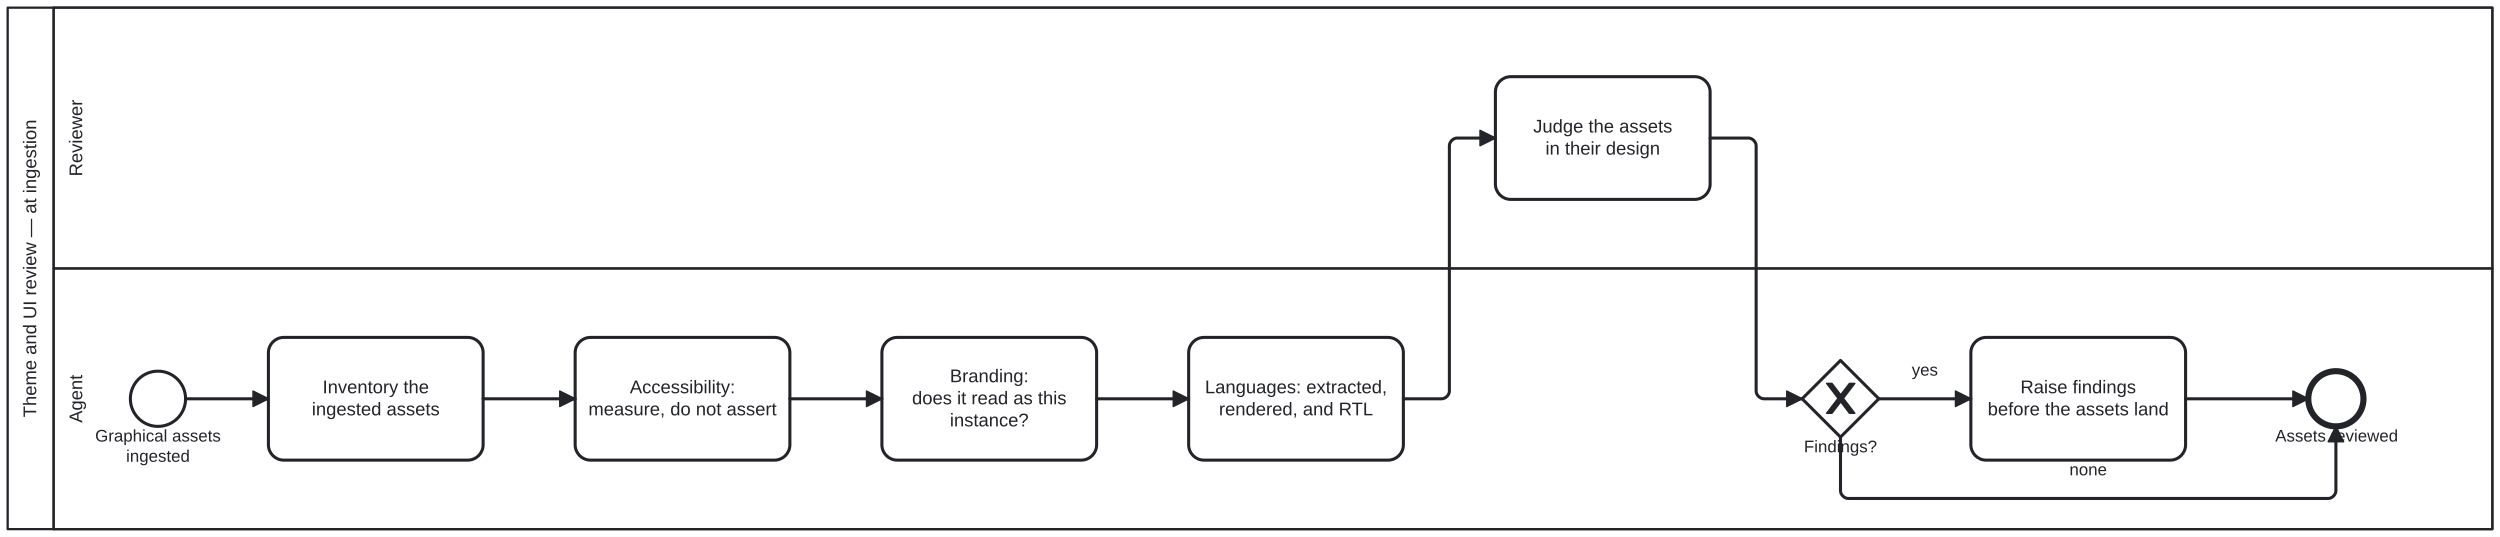
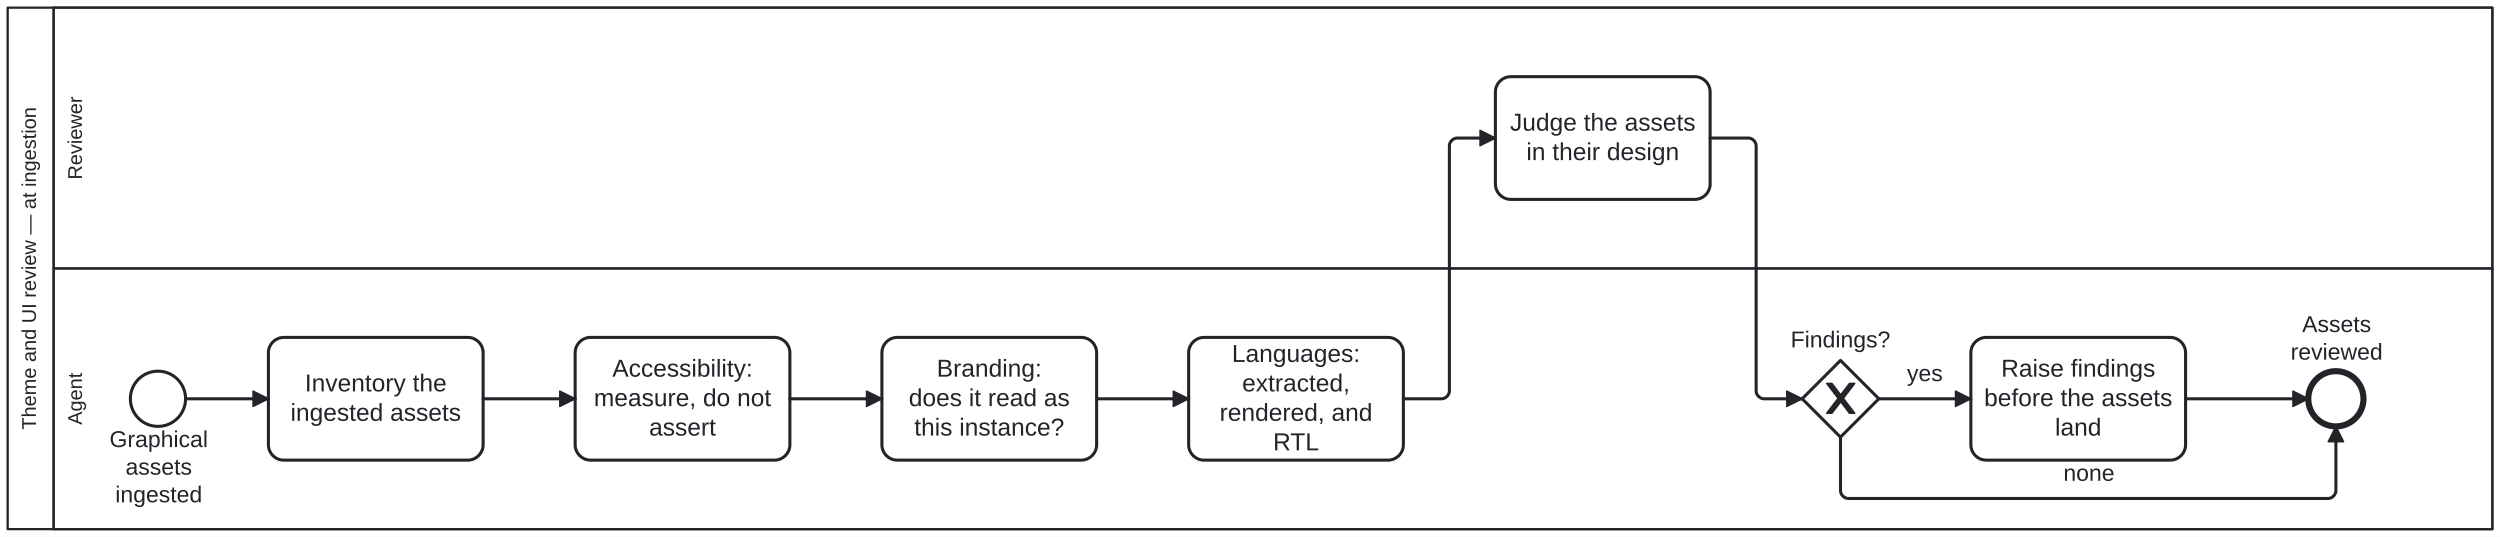
<svg xmlns="http://www.w3.org/2000/svg" width="100%" style="max-width:100%;height:auto" viewBox="155 75 1630 350" version="1.1">
  <rect x="155" y="75" width="1630" height="350" fill="#ffffff" />
  <g class="djs-group">
    <g class="djs-element djs-shape" data-element-id="Participant_Process_ThemeUIReview" style="display: block;" transform="matrix(1 0 0 1 160 80)">
      <g class="djs-visual">
        <rect x="0" y="0" width="1620" height="340" rx="0" ry="0" style="stroke-linecap: round; stroke-linejoin: round; stroke: rgb(34, 36, 42); stroke-width: 1.5px; fill: white; fill-opacity: 0.95;" />
        <path style="fill: none; stroke-linecap: round; stroke-linejoin: round; stroke: rgb(34, 36, 42); stroke-width: 1.5px;" d="M30,0L30,340" />
-         <text lineHeight="1.2" class="djs-label" style="font-family: Arial, sans-serif; font-size: 12px; font-weight: normal; fill: rgb(34, 36, 42);" transform="matrix(-1.83697e-16 -1 1 -1.83697e-16 0 340)">
-           <tspan x="72.954" y="18.6">Theme and UI review — at ingestion</tspan>
+         <text lineHeight="1.05" class="djs-label" transform="matrix(-1.83697e-16 -1 1 -1.83697e-16 0 340)" style="font-family: Arial, sans-serif; font-size: 13px; font-weight: normal; fill: rgb(34, 36, 42);">
+           <tspan x="64.867" y="18.413">Theme and UI review — at ingestion</tspan>
        </text>
      </g>
      <rect class="djs-hit djs-hit-all" x="0" y="0" width="1620" height="340" style="fill: none; stroke-opacity: 0; stroke: white; stroke-width: 15px;" />
    </g>
    <g class="djs-children">
      <g class="djs-group">
        <g class="djs-element djs-shape" data-element-id="Lane_Agent" style="display: block;" transform="matrix(1 0 0 1 190 250)">
          <g class="djs-visual">
            <rect x="0" y="0" width="1590" height="170" rx="0" ry="0" style="stroke-linecap: round; stroke-linejoin: round; stroke: rgb(34, 36, 42); stroke-width: 1.5px; fill: white; fill-opacity: 0.25;" />
-             <text lineHeight="1.2" class="djs-label" style="font-family: Arial, sans-serif; font-size: 12px; font-weight: normal; fill: rgb(34, 36, 42);" transform="matrix(-1.83697e-16 -1 1 -1.83697e-16 0 170)">
-               <tspan x="69.32" y="18.6">Agent</tspan>
+             <text lineHeight="1.05" class="djs-label" transform="matrix(-1.83697e-16 -1 1 -1.83697e-16 0 170)" style="font-family: Arial, sans-serif; font-size: 13px; font-weight: normal; fill: rgb(34, 36, 42);">
+               <tspan x="68.014" y="18.413">Agent</tspan>
            </text>
          </g>
          <rect class="djs-hit djs-hit-all" x="0" y="0" width="1590" height="170" style="fill: none; stroke-opacity: 0; stroke: white; stroke-width: 15px;" />
        </g>
      </g>
      <g class="djs-group">
        <g class="djs-element djs-shape" data-element-id="Lane_Reviewer" style="display: block;" transform="matrix(1 0 0 1 190 80)">
          <g class="djs-visual">
            <rect x="0" y="0" width="1590" height="170" rx="0" ry="0" style="stroke-linecap: round; stroke-linejoin: round; stroke: rgb(34, 36, 42); stroke-width: 1.5px; fill: white; fill-opacity: 0.25;" />
-             <text lineHeight="1.2" class="djs-label" style="font-family: Arial, sans-serif; font-size: 12px; font-weight: normal; fill: rgb(34, 36, 42);" transform="matrix(-1.83697e-16 -1 1 -1.83697e-16 0 170)">
-               <tspan x="59.992" y="18.6">Reviewer</tspan>
+             <text lineHeight="1.05" class="djs-label" transform="matrix(-1.83697e-16 -1 1 -1.83697e-16 0 170)" style="font-family: Arial, sans-serif; font-size: 13px; font-weight: normal; fill: rgb(34, 36, 42);">
+               <tspan x="57.908" y="18.413">Reviewer</tspan>
            </text>
          </g>
          <rect class="djs-hit djs-hit-all" x="0" y="0" width="1590" height="170" style="fill: none; stroke-opacity: 0; stroke: white; stroke-width: 15px;" />
        </g>
      </g>
      <g class="djs-group">
        <g class="djs-element djs-shape" data-element-id="Start_TUR" style="display: block;" transform="matrix(1 0 0 1 240 317)">
          <g class="djs-visual">
            <circle cx="18" cy="18" r="18" style="stroke-linecap: round; stroke-linejoin: round; stroke: rgb(34, 36, 42); stroke-width: 2px; fill: white; fill-opacity: 0.95;" />
          </g>
          <rect class="djs-hit djs-hit-all" x="0" y="0" width="36" height="36" style="fill: none; stroke-opacity: 0; stroke: white; stroke-width: 15px;" />
        </g>
      </g>
      <g class="djs-group">
-         <g class="djs-element djs-shape" data-element-id="Start_TUR_label" style="display: block;" transform="matrix(1 0 0 1 217 353)">
-           <g class="djs-visual">
-             <text lineHeight="1.2" class="djs-label" style="font-family: Arial, sans-serif; font-size: 11px; font-weight: normal; fill: rgb(34, 36, 42);">
-               <tspan x="0.037" y="9.9">Graphical assets</tspan>
-               <tspan x="20.206" y="23.1">ingested</tspan>
-             </text>
-           </g>
-           <rect class="djs-hit djs-hit-all" x="0" y="0" width="82" height="27" style="fill: none; stroke-opacity: 0; stroke: white; stroke-width: 15px;" />
+         <g class="djs-element djs-shape" data-element-id="Start_TUR_label" style="display: block;" transform="matrix(1 0 0 1 226 353)">
+           <g class="djs-visual">
+             <text lineHeight="1.2" class="djs-label" style="font-family: Arial, sans-serif; font-size: 15px; font-weight: normal; fill: rgb(34, 36, 42);">
+               <tspan x="0.402" y="13.5">Graphical</tspan>
+               <tspan x="10.824" y="31.5">assets</tspan>
+               <tspan x="4.144" y="49.5">ingested</tspan>
+             </text>
+           </g>
+           <rect class="djs-hit djs-hit-all" x="0" y="0" width="65" height="54" style="fill: none; stroke-opacity: 0; stroke: white; stroke-width: 15px;" />
        </g>
      </g>
      <g class="djs-group">
        <g class="djs-element djs-shape" data-element-id="A_Inventory" style="display: block;" transform="matrix(1 0 0 1 330 295)">
          <g class="djs-visual">
            <rect x="0" y="0" width="140" height="80" rx="10" ry="10" style="stroke-linecap: round; stroke-linejoin: round; stroke: rgb(34, 36, 42); stroke-width: 2px; fill: white; fill-opacity: 0.95;" />
-             <text lineHeight="1.2" class="djs-label" style="font-family: Arial, sans-serif; font-size: 12px; font-weight: normal; fill: rgb(34, 36, 42);">
-               <tspan x="35.312" y="36.4">Inventory the</tspan>
-               <tspan x="28.308" y="50.8">ingested assets</tspan>
+             <text lineHeight="1.2" class="djs-label" style="font-family: Arial, sans-serif; font-size: 16px; font-weight: normal; fill: rgb(34, 36, 42);">
+               <tspan x="23.75" y="35.2">Inventory the</tspan>
+               <tspan x="14.41" y="54.4">ingested assets</tspan>
            </text>
          </g>
          <rect class="djs-hit djs-hit-all" x="0" y="0" width="140" height="80" style="fill: none; stroke-opacity: 0; stroke: white; stroke-width: 15px;" />
        </g>
      </g>
      <g class="djs-group">
        <g class="djs-element djs-shape" data-element-id="A_Accessibility" style="display: block;" transform="matrix(1 0 0 1 530 295)">
          <g class="djs-visual">
            <rect x="0" y="0" width="140" height="80" rx="10" ry="10" style="stroke-linecap: round; stroke-linejoin: round; stroke: rgb(34, 36, 42); stroke-width: 2px; fill: white; fill-opacity: 0.95;" />
-             <text lineHeight="1.2" class="djs-label" style="font-family: Arial, sans-serif; font-size: 12px; font-weight: normal; fill: rgb(34, 36, 42);">
-               <tspan x="35.658" y="36.4">Accessibility:</tspan>
-               <tspan x="8.635" y="50.8">measure, do not assert</tspan>
+             <text lineHeight="1.2" class="djs-label" style="font-family: Arial, sans-serif; font-size: 16px; font-weight: normal; fill: rgb(34, 36, 42);">
+               <tspan x="24.211" y="25.6">Accessibility:</tspan>
+               <tspan x="12.188" y="44.8">measure, do not </tspan>
+               <tspan x="48.215" y="64">assert</tspan>
            </text>
          </g>
          <rect class="djs-hit djs-hit-all" x="0" y="0" width="140" height="80" style="fill: none; stroke-opacity: 0; stroke: white; stroke-width: 15px;" />
        </g>
      </g>
      <g class="djs-group">
        <g class="djs-element djs-shape" data-element-id="A_Branding" style="display: block;" transform="matrix(1 0 0 1 730 295)">
          <g class="djs-visual">
            <rect x="0" y="0" width="140" height="80" rx="10" ry="10" style="stroke-linecap: round; stroke-linejoin: round; stroke: rgb(34, 36, 42); stroke-width: 2px; fill: white; fill-opacity: 0.95;" />
-             <text lineHeight="1.2" class="djs-label" style="font-family: Arial, sans-serif; font-size: 12px; font-weight: normal; fill: rgb(34, 36, 42);">
-               <tspan x="44.315" y="29.2">Branding:</tspan>
-               <tspan x="19.639" y="43.6">does it read as this </tspan>
-               <tspan x="44.315" y="58">instance?</tspan>
+             <text lineHeight="1.2" class="djs-label" style="font-family: Arial, sans-serif; font-size: 16px; font-weight: normal; fill: rgb(34, 36, 42);">
+               <tspan x="35.754" y="25.6">Branding:</tspan>
+               <tspan x="17.523" y="44.8">does it read as </tspan>
+               <tspan x="21.082" y="64">this instance?</tspan>
            </text>
          </g>
          <rect class="djs-hit djs-hit-all" x="0" y="0" width="140" height="80" style="fill: none; stroke-opacity: 0; stroke: white; stroke-width: 15px;" />
        </g>
      </g>
      <g class="djs-group">
        <g class="djs-element djs-shape" data-element-id="A_Locales" style="display: block;" transform="matrix(1 0 0 1 930 295)">
          <g class="djs-visual">
            <rect x="0" y="0" width="140" height="80" rx="10" ry="10" style="stroke-linecap: round; stroke-linejoin: round; stroke: rgb(34, 36, 42); stroke-width: 2px; fill: white; fill-opacity: 0.95;" />
-             <text lineHeight="1.2" class="djs-label" style="font-family: Arial, sans-serif; font-size: 12px; font-weight: normal; fill: rgb(34, 36, 42);">
-               <tspan x="10.624" y="36.4">Languages: extracted,</tspan>
-               <tspan x="19.744" y="50.8">rendered, and RTL</tspan>
+             <text lineHeight="1.2" class="djs-label" style="font-family: Arial, sans-serif; font-size: 16px; font-weight: normal; fill: rgb(34, 36, 42);">
+               <tspan x="28.184" y="16">Languages: </tspan>
+               <tspan x="34.871" y="35.2">extracted,</tspan>
+               <tspan x="20.184" y="54.4">rendered, and </tspan>
+               <tspan x="55.031" y="73.6">RTL</tspan>
            </text>
          </g>
          <rect class="djs-hit djs-hit-all" x="0" y="0" width="140" height="80" style="fill: none; stroke-opacity: 0; stroke: white; stroke-width: 15px;" />
        </g>
      </g>
      <g class="djs-group">
        <g class="djs-element djs-shape" data-element-id="R_Judge" style="display: block;" transform="matrix(1 0 0 1 1130 125)">
          <g class="djs-visual">
            <rect x="0" y="0" width="140" height="80" rx="10" ry="10" style="stroke-linecap: round; stroke-linejoin: round; stroke: rgb(34, 36, 42); stroke-width: 2px; fill: white; fill-opacity: 0.95;" />
-             <text lineHeight="1.2" class="djs-label" style="font-family: Arial, sans-serif; font-size: 12px; font-weight: normal; fill: rgb(34, 36, 42);">
-               <tspan x="24.637" y="36.4">Judge the assets</tspan>
-               <tspan x="32.644" y="50.8">in their design</tspan>
+             <text lineHeight="1.2" class="djs-label" style="font-family: Arial, sans-serif; font-size: 16px; font-weight: normal; fill: rgb(34, 36, 42);">
+               <tspan x="9.516" y="35.2">Judge the assets</tspan>
+               <tspan x="20.191" y="54.4">in their design</tspan>
            </text>
          </g>
          <rect class="djs-hit djs-hit-all" x="0" y="0" width="140" height="80" style="fill: none; stroke-opacity: 0; stroke: white; stroke-width: 15px;" />
        </g>
      </g>
      <g class="djs-group">
        <g class="djs-element djs-shape" data-element-id="GW_Findings" style="display: block;" transform="matrix(1 0 0 1 1330 310)">
          <g class="djs-visual">
            <polygon points="25,0 50,25 25,50 0,25" style="stroke-linecap: round; stroke-linejoin: round; stroke: rgb(34, 36, 42); stroke-width: 2px; fill: white; fill-opacity: 0.95;" />
            <path d="m 16,15 7.429,9.714 -7.429,9.714 3.429,0 5.714,-7.464 5.714,7.464 3.429,0 -7.429,-9.714 7.429,-9.714 -3.429,0 -5.714,7.464 -5.714,-7.464 -3.429,0 z" style="fill: rgb(34, 36, 42); stroke-linecap: round; stroke-linejoin: round; stroke: rgb(34, 36, 42); stroke-width: 1px;" />
          </g>
          <rect class="djs-hit djs-hit-all" x="0" y="0" width="50" height="50" style="fill: none; stroke-opacity: 0; stroke: white; stroke-width: 15px;" />
        </g>
      </g>
      <g class="djs-group">
-         <g class="djs-element djs-shape" data-element-id="GW_Findings_label" style="display: block;" transform="matrix(1 0 0 1 1331 360)">
-           <g class="djs-visual">
-             <text lineHeight="1.2" class="djs-label" style="font-family: Arial, sans-serif; font-size: 11px; font-weight: normal; fill: rgb(34, 36, 42);">
-               <tspan x="0.152" y="9.9">Findings?</tspan>
-             </text>
-           </g>
-           <rect class="djs-hit djs-hit-all" x="0" y="0" width="48" height="14" style="fill: none; stroke-opacity: 0; stroke: white; stroke-width: 15px;" />
+         <g class="djs-element djs-shape" data-element-id="GW_Findings_label" style="display: block;" transform="matrix(1 0 0 1 1322 288)">
+           <g class="djs-visual">
+             <text lineHeight="1.2" class="djs-label" style="font-family: Arial, sans-serif; font-size: 15px; font-weight: normal; fill: rgb(34, 36, 42);">
+               <tspan x="0.48" y="13.5">Findings?</tspan>
+             </text>
+           </g>
+           <rect class="djs-hit djs-hit-all" x="0" y="0" width="66" height="18" style="fill: none; stroke-opacity: 0; stroke: white; stroke-width: 15px;" />
        </g>
      </g>
      <g class="djs-group">
        <g class="djs-element djs-shape" data-element-id="A_RaiseFindings" style="display: block;" transform="matrix(1 0 0 1 1440 295)">
          <g class="djs-visual">
            <rect x="0" y="0" width="140" height="80" rx="10" ry="10" style="stroke-linecap: round; stroke-linejoin: round; stroke: rgb(34, 36, 42); stroke-width: 2px; fill: white; fill-opacity: 0.95;" />
-             <text lineHeight="1.2" class="djs-label" style="font-family: Arial, sans-serif; font-size: 12px; font-weight: normal; fill: rgb(34, 36, 42);">
-               <tspan x="32.312" y="36.4">Raise findings</tspan>
-               <tspan x="10.961" y="50.8">before the assets land</tspan>
+             <text lineHeight="1.2" class="djs-label" style="font-family: Arial, sans-serif; font-size: 16px; font-weight: normal; fill: rgb(34, 36, 42);">
+               <tspan x="19.75" y="25.6">Raise findings</tspan>
+               <tspan x="8.629" y="44.8">before the assets</tspan>
+               <tspan x="54.875" y="64">land</tspan>
            </text>
          </g>
          <rect class="djs-hit djs-hit-all" x="0" y="0" width="140" height="80" style="fill: none; stroke-opacity: 0; stroke: white; stroke-width: 15px;" />
        </g>
      </g>
      <g class="djs-group">
        <g class="djs-element djs-shape" data-element-id="End_TUR" style="display: block;" transform="matrix(1 0 0 1 1660 317)">
          <g class="djs-visual">
            <circle cx="18" cy="18" r="18" style="stroke-linecap: round; stroke-linejoin: round; stroke: rgb(34, 36, 42); stroke-width: 4px; fill: white; fill-opacity: 0.95;" />
          </g>
          <rect class="djs-hit djs-hit-all" x="0" y="0" width="36" height="36" style="fill: none; stroke-opacity: 0; stroke: white; stroke-width: 15px;" />
        </g>
      </g>
      <g class="djs-group">
-         <g class="djs-element djs-shape" data-element-id="End_TUR_label" style="display: block;" transform="matrix(1 0 0 1 1638 353)">
-           <g class="djs-visual">
-             <text lineHeight="1.2" class="djs-label" style="font-family: Arial, sans-serif; font-size: 11px; font-weight: normal; fill: rgb(34, 36, 42);">
-               <tspan x="0.456" y="9.9">Assets reviewed</tspan>
-             </text>
-           </g>
-           <rect class="djs-hit djs-hit-all" x="0" y="0" width="81" height="14" style="fill: none; stroke-opacity: 0; stroke: white; stroke-width: 15px;" />
+         <g class="djs-element djs-shape" data-element-id="End_TUR_label" style="display: block;" transform="matrix(1 0 0 1 1648 278)">
+           <g class="djs-visual">
+             <text lineHeight="1.2" class="djs-label" style="font-family: Arial, sans-serif; font-size: 15px; font-weight: normal; fill: rgb(34, 36, 42);">
+               <tspan x="7.993" y="13.5">Assets </tspan>
+               <tspan x="0.485" y="31.5">reviewed</tspan>
+             </text>
+           </g>
+           <rect class="djs-hit djs-hit-all" x="0" y="0" width="61" height="36" style="fill: none; stroke-opacity: 0; stroke: white; stroke-width: 15px;" />
        </g>
      </g>
      <g class="djs-group">
        <g class="djs-element djs-connection" data-element-id="SF_TUR_1" style="display: block;">
          <g class="djs-visual">
            <defs>
              <marker id="folio-marker-1" viewBox="0 0 20 20" refX="11" refY="10" markerWidth="10" markerHeight="10" orient="auto">
                <path d="M 1 5 L 11 10 L 1 15 Z" style="stroke-linecap: round; stroke-linejoin: round; stroke: rgb(34, 36, 42); stroke-width: 1px; fill: rgb(34, 36, 42);" />
              </marker>
            </defs>
            <path data-corner-radius="5" style="fill: none; stroke-linecap: round; stroke-linejoin: round; stroke: rgb(34, 36, 42); stroke-width: 2px; marker-end: url('#folio-marker-1');" d="M276,335L330,335" />
          </g>
          <path d="M276,335L330,335" class="djs-hit djs-hit-stroke" style="fill: none; stroke-opacity: 0; stroke: white; stroke-width: 15px;" />
        </g>
      </g>
      <g class="djs-group">
        <g class="djs-element djs-connection" data-element-id="SF_TUR_2" style="display: block;">
          <g class="djs-visual">
            <defs>
              <marker id="folio-marker-2" viewBox="0 0 20 20" refX="11" refY="10" markerWidth="10" markerHeight="10" orient="auto">
                <path d="M 1 5 L 11 10 L 1 15 Z" style="stroke-linecap: round; stroke-linejoin: round; stroke: rgb(34, 36, 42); stroke-width: 1px; fill: rgb(34, 36, 42);" />
              </marker>
            </defs>
            <path data-corner-radius="5" style="fill: none; stroke-linecap: round; stroke-linejoin: round; stroke: rgb(34, 36, 42); stroke-width: 2px; marker-end: url('#folio-marker-2');" d="M470,335L530,335" />
          </g>
          <path d="M470,335L530,335" class="djs-hit djs-hit-stroke" style="fill: none; stroke-opacity: 0; stroke: white; stroke-width: 15px;" />
        </g>
      </g>
      <g class="djs-group">
        <g class="djs-element djs-connection" data-element-id="SF_TUR_3" style="display: block;">
          <g class="djs-visual">
            <defs>
              <marker id="folio-marker-3" viewBox="0 0 20 20" refX="11" refY="10" markerWidth="10" markerHeight="10" orient="auto">
                <path d="M 1 5 L 11 10 L 1 15 Z" style="stroke-linecap: round; stroke-linejoin: round; stroke: rgb(34, 36, 42); stroke-width: 1px; fill: rgb(34, 36, 42);" />
              </marker>
            </defs>
            <path data-corner-radius="5" style="fill: none; stroke-linecap: round; stroke-linejoin: round; stroke: rgb(34, 36, 42); stroke-width: 2px; marker-end: url('#folio-marker-3');" d="M670,335L730,335" />
          </g>
          <path d="M670,335L730,335" class="djs-hit djs-hit-stroke" style="fill: none; stroke-opacity: 0; stroke: white; stroke-width: 15px;" />
        </g>
      </g>
      <g class="djs-group">
        <g class="djs-element djs-connection" data-element-id="SF_TUR_4" style="display: block;">
          <g class="djs-visual">
            <defs>
              <marker id="folio-marker-4" viewBox="0 0 20 20" refX="11" refY="10" markerWidth="10" markerHeight="10" orient="auto">
                <path d="M 1 5 L 11 10 L 1 15 Z" style="stroke-linecap: round; stroke-linejoin: round; stroke: rgb(34, 36, 42); stroke-width: 1px; fill: rgb(34, 36, 42);" />
              </marker>
            </defs>
            <path data-corner-radius="5" style="fill: none; stroke-linecap: round; stroke-linejoin: round; stroke: rgb(34, 36, 42); stroke-width: 2px; marker-end: url('#folio-marker-4');" d="M870,335L930,335" />
          </g>
          <path d="M870,335L930,335" class="djs-hit djs-hit-stroke" style="fill: none; stroke-opacity: 0; stroke: white; stroke-width: 15px;" />
        </g>
      </g>
      <g class="djs-group">
        <g class="djs-element djs-connection" data-element-id="SF_TUR_5" style="display: block;">
          <g class="djs-visual">
            <defs>
              <marker id="folio-marker-5" viewBox="0 0 20 20" refX="11" refY="10" markerWidth="10" markerHeight="10" orient="auto">
                <path d="M 1 5 L 11 10 L 1 15 Z" style="stroke-linecap: round; stroke-linejoin: round; stroke: rgb(34, 36, 42); stroke-width: 1px; fill: rgb(34, 36, 42);" />
              </marker>
            </defs>
            <path data-corner-radius="5" style="fill: none; stroke-linecap: round; stroke-linejoin: round; stroke: rgb(34, 36, 42); stroke-width: 2px; marker-end: url('#folio-marker-5');" d="M1070,335L1095,335C1097.5,335,1100,332.5,1100,330L1100,170C1100,167.5,1102.5,165,1105,165L1130,165" />
          </g>
          <path d="M1070,335L1100,335L1100,165L1130,165" class="djs-hit djs-hit-stroke" style="fill: none; stroke-opacity: 0; stroke: white; stroke-width: 15px;" />
        </g>
      </g>
      <g class="djs-group">
        <g class="djs-element djs-connection" data-element-id="SF_TUR_6" style="display: block;">
          <g class="djs-visual">
            <defs>
              <marker id="folio-marker-6" viewBox="0 0 20 20" refX="11" refY="10" markerWidth="10" markerHeight="10" orient="auto">
                <path d="M 1 5 L 11 10 L 1 15 Z" style="stroke-linecap: round; stroke-linejoin: round; stroke: rgb(34, 36, 42); stroke-width: 1px; fill: rgb(34, 36, 42);" />
              </marker>
            </defs>
            <path data-corner-radius="5" style="fill: none; stroke-linecap: round; stroke-linejoin: round; stroke: rgb(34, 36, 42); stroke-width: 2px; marker-end: url('#folio-marker-6');" d="M1270,165L1295,165C1297.5,165,1300,167.5,1300,170L1300,330C1300,332.5,1302.5,335,1305,335L1330,335" />
          </g>
          <path d="M1270,165L1300,165L1300,335L1330,335" class="djs-hit djs-hit-stroke" style="fill: none; stroke-opacity: 0; stroke: white; stroke-width: 15px;" />
        </g>
      </g>
      <g class="djs-group">
        <g class="djs-element djs-connection" data-element-id="SF_TUR_7" style="display: block;">
          <g class="djs-visual">
            <defs>
              <marker id="folio-marker-7" viewBox="0 0 20 20" refX="11" refY="10" markerWidth="10" markerHeight="10" orient="auto">
                <path d="M 1 5 L 11 10 L 1 15 Z" style="stroke-linecap: round; stroke-linejoin: round; stroke: rgb(34, 36, 42); stroke-width: 1px; fill: rgb(34, 36, 42);" />
              </marker>
            </defs>
            <path data-corner-radius="5" style="fill: none; stroke-linecap: round; stroke-linejoin: round; stroke: rgb(34, 36, 42); stroke-width: 2px; marker-end: url('#folio-marker-7');" d="M1380,335L1440,335" />
          </g>
          <path d="M1380,335L1440,335" class="djs-hit djs-hit-stroke" style="fill: none; stroke-opacity: 0; stroke: white; stroke-width: 15px;" />
        </g>
      </g>
      <g class="djs-group">
-         <g class="djs-element djs-shape" data-element-id="SF_TUR_7_label" style="display: block;" transform="matrix(1 0 0 1 1401 310)">
-           <g class="djs-visual">
-             <text lineHeight="1.2" class="djs-label" style="font-family: Arial, sans-serif; font-size: 11px; font-weight: normal; fill: rgb(34, 36, 42);">
-               <tspan x="0.441" y="9.9">yes</tspan>
-             </text>
-           </g>
-           <rect class="djs-hit djs-hit-all" x="0" y="0" width="18" height="14" style="fill: none; stroke-opacity: 0; stroke: white; stroke-width: 15px;" />
+         <g class="djs-element djs-shape" data-element-id="SF_TUR_7_label" style="display: block;" transform="matrix(1 0 0 1 1398 310)">
+           <g class="djs-visual">
+             <text lineHeight="1.2" class="djs-label" style="font-family: Arial, sans-serif; font-size: 15px; font-weight: normal; fill: rgb(34, 36, 42);">
+               <tspan x="0.329" y="13.5">yes</tspan>
+             </text>
+           </g>
+           <rect class="djs-hit djs-hit-all" x="0" y="0" width="24" height="18" style="fill: none; stroke-opacity: 0; stroke: white; stroke-width: 15px;" />
        </g>
      </g>
      <g class="djs-group">
        <g class="djs-element djs-connection" data-element-id="SF_TUR_8" style="display: block;">
          <g class="djs-visual">
            <defs>
              <marker id="folio-marker-8" viewBox="0 0 20 20" refX="11" refY="10" markerWidth="10" markerHeight="10" orient="auto">
                <path d="M 1 5 L 11 10 L 1 15 Z" style="stroke-linecap: round; stroke-linejoin: round; stroke: rgb(34, 36, 42); stroke-width: 1px; fill: rgb(34, 36, 42);" />
              </marker>
            </defs>
            <path data-corner-radius="5" style="fill: none; stroke-linecap: round; stroke-linejoin: round; stroke: rgb(34, 36, 42); stroke-width: 2px; marker-end: url('#folio-marker-8');" d="M1580,335L1660,335" />
          </g>
          <path d="M1580,335L1660,335" class="djs-hit djs-hit-stroke" style="fill: none; stroke-opacity: 0; stroke: white; stroke-width: 15px;" />
        </g>
      </g>
      <g class="djs-group">
        <g class="djs-element djs-connection" data-element-id="SF_TUR_9" style="display: block;">
          <g class="djs-visual">
            <defs>
              <marker id="folio-marker-9" viewBox="0 0 20 20" refX="11" refY="10" markerWidth="10" markerHeight="10" orient="auto">
                <path d="M 1 5 L 11 10 L 1 15 Z" style="stroke-linecap: round; stroke-linejoin: round; stroke: rgb(34, 36, 42); stroke-width: 1px; fill: rgb(34, 36, 42);" />
              </marker>
            </defs>
            <path data-corner-radius="5" style="fill: none; stroke-linecap: round; stroke-linejoin: round; stroke: rgb(34, 36, 42); stroke-width: 2px; marker-end: url('#folio-marker-9');" d="M1355,360L1355,395C1355,397.5,1357.5,400,1360,400L1673,400C1675.5,400,1678,397.5,1678,395L1678,353" />
          </g>
          <path d="M1355,360L1355,400L1678,400L1678,353" class="djs-hit djs-hit-stroke" style="fill: none; stroke-opacity: 0; stroke: white; stroke-width: 15px;" />
        </g>
      </g>
      <g class="djs-group">
-         <g class="djs-element djs-shape" data-element-id="SF_TUR_9_label" style="display: block;" transform="matrix(1 0 0 1 1504 375)">
-           <g class="djs-visual">
-             <text lineHeight="1.2" class="djs-label" style="font-family: Arial, sans-serif; font-size: 11px; font-weight: normal; fill: rgb(34, 36, 42);">
-               <tspan x="0.265" y="9.9">none</tspan>
-             </text>
-           </g>
-           <rect class="djs-hit djs-hit-all" x="0" y="0" width="25" height="14" style="fill: none; stroke-opacity: 0; stroke: white; stroke-width: 15px;" />
+         <g class="djs-element djs-shape" data-element-id="SF_TUR_9_label" style="display: block;" transform="matrix(1 0 0 1 1500 375)">
+           <g class="djs-visual">
+             <text lineHeight="1.2" class="djs-label" style="font-family: Arial, sans-serif; font-size: 15px; font-weight: normal; fill: rgb(34, 36, 42);">
+               <tspan x="0.315" y="13.5">none</tspan>
+             </text>
+           </g>
+           <rect class="djs-hit djs-hit-all" x="0" y="0" width="34" height="18" style="fill: none; stroke-opacity: 0; stroke: white; stroke-width: 15px;" />
        </g>
      </g>
    </g>
  </g>
</svg>
